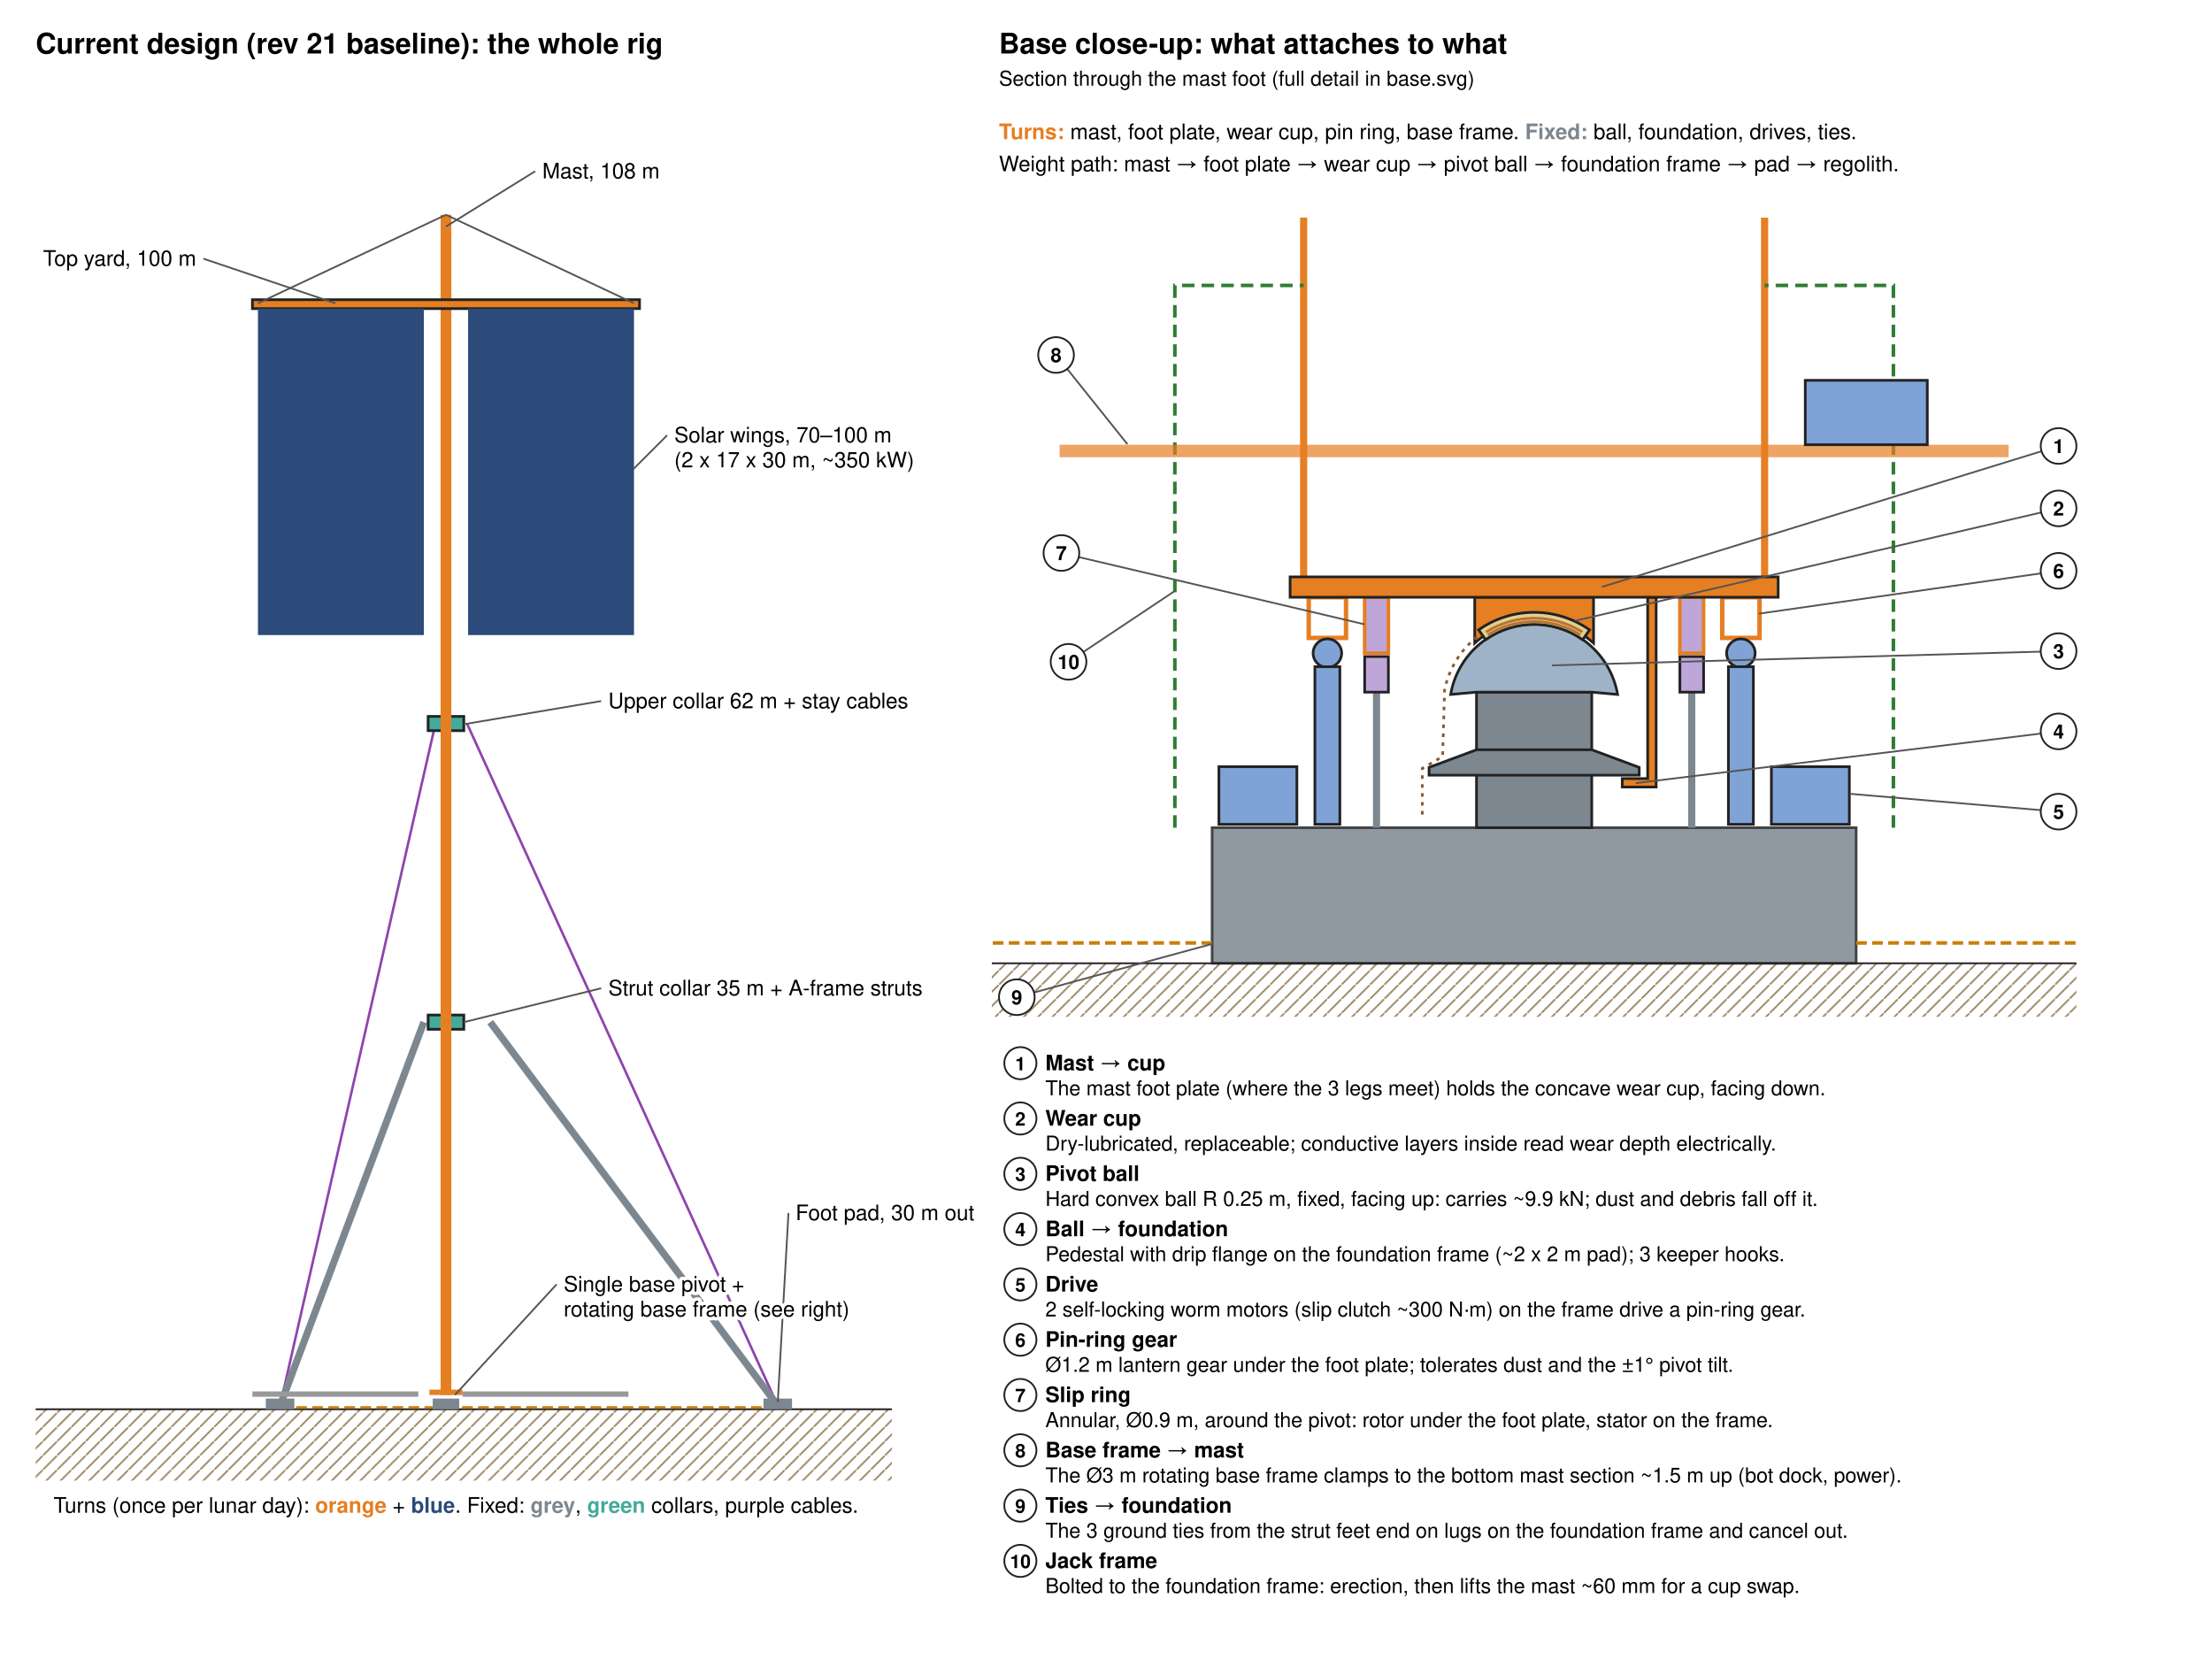
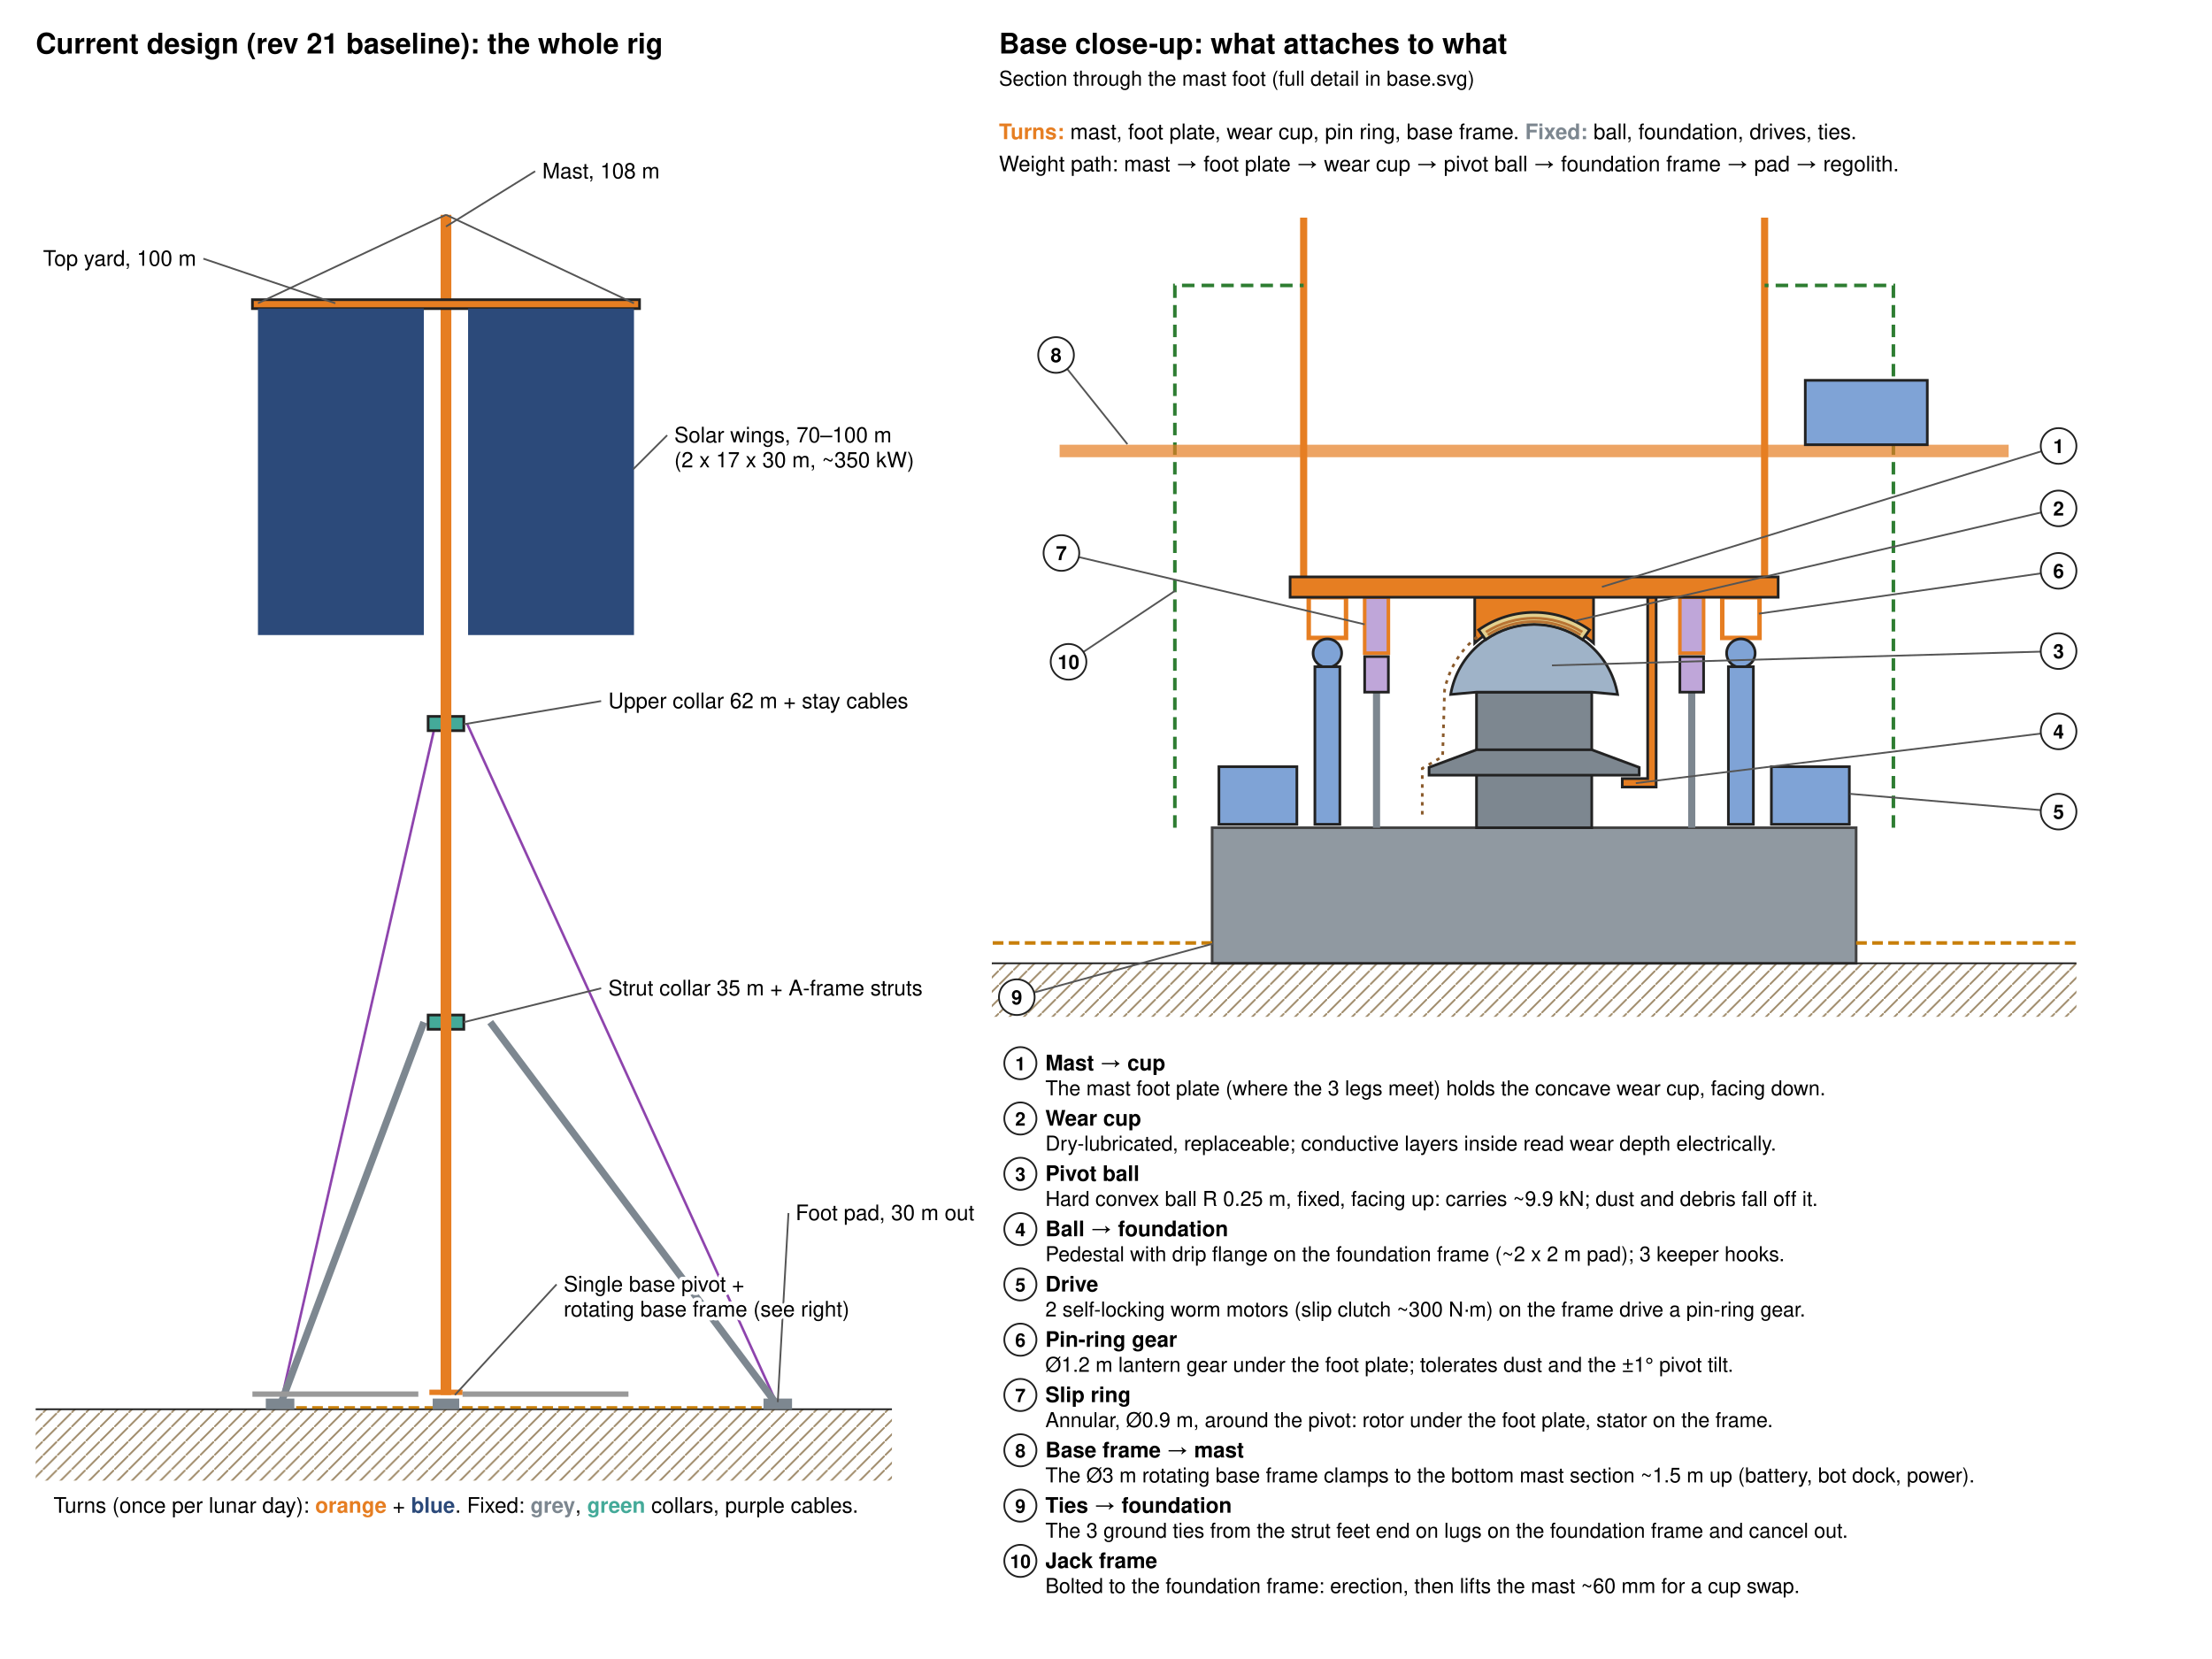
<svg xmlns="http://www.w3.org/2000/svg" viewBox="0 0 1240 930" font-family="Helvetica, Arial, sans-serif" font-size="12">
  <rect width="1240" height="930" fill="#fff" />
  <defs>
    <pattern id="g" width="8" height="8" patternUnits="userSpaceOnUse">
      <path d="M0 8L8 0" stroke="#a08c6c" />
    </pattern>
    <marker id="ar" viewBox="0 0 10 10" refX="9" refY="5" markerWidth="6" markerHeight="6" orient="auto-start-reverse">
      <path d="M0 0L10 5L0 10z" fill="#222" />
    </marker>
  </defs>
  <style>.s{stroke:#222;stroke-width:1.5}.l{stroke:#555;stroke-width:1;fill:none}text{paint-order:stroke;stroke:#fff;stroke-width:4px;stroke-linejoin:round}.t{font-size:16px;font-weight:bold}</style>
  <text x="20" y="30" class="t">Current design (rev 21 baseline): the whole rig</text>
  <rect x="20" y="790" width="480" height="40" fill="url(#g)" />
  <line x1="20" y1="790" x2="500" y2="790" stroke="#222" />
  <line x1="436.0" y1="788" x2="261.78" y2="405.6" stroke="#8e44ad" stroke-width="1.4" />
  <line x1="436.0" y1="788" x2="274.8" y2="573.0" stroke="#7d8790" stroke-width="4" />
  <line x1="436.0" y1="789" x2="250.0" y2="789" stroke="#c87f0a" stroke-width="1.5" stroke-dasharray="6 3" />
  <rect x="428.0" y="784" width="16" height="6" fill="#7d8790" />
  <line x1="157.0" y1="788" x2="244.11" y2="405.6" stroke="#8e44ad" stroke-width="1.4" />
  <line x1="157.0" y1="788" x2="237.6" y2="573.0" stroke="#7d8790" stroke-width="4" />
  <line x1="157.0" y1="789" x2="250.0" y2="789" stroke="#c87f0a" stroke-width="1.5" stroke-dasharray="6 3" />
  <rect x="149.0" y="784" width="16" height="6" fill="#7d8790" />
  <rect x="240.0" y="569.0" width="20" height="8" fill="#4a9" class="s" />
  <rect x="240.0" y="401.6" width="20" height="8" fill="#4a9" class="s" />
  <rect x="247.0" y="120.4" width="6" height="661.6" fill="#e67e22" />
  <rect x="141.5" y="168.0" width="217.0" height="5" fill="#e67e22" class="s" />
  <line x1="250.0" y1="120.4" x2="144.6" y2="170.0" stroke="#555" />
  <rect x="144.6" y="173.0" width="93.0" height="183.0" fill="#2c4a7a" />
  <line x1="250.0" y1="120.4" x2="355.4" y2="170.0" stroke="#555" />
  <rect x="262.4" y="173.0" width="93.0" height="183.0" fill="#2c4a7a" />
  <rect x="240.7" y="779" width="18.6" height="3" fill="#e67e22" />
  <rect x="242.56" y="784" width="14.88" height="6" fill="#7d8790" />
  <rect x="141.5" y="780" width="93.0" height="3" fill="#999" />
  <rect x="259.3" y="780" width="93.0" height="3" fill="#999" />
  <path d="M355 263L374 244" class="l" />
  <text x="378" y="248" text-anchor="start">Solar wings, 70–100 m</text>
  <text x="378" y="262" text-anchor="start">(2 x 17 x 30 m, ~350 kW)</text>
  <path d="M188 170L114 145" class="l" />
  <text x="110" y="149" text-anchor="end">Top yard, 100 m</text>
  <path d="M250 127L300 96" class="l" />
  <text x="304" y="100" text-anchor="start">Mast, 108 m</text>
  <path d="M260 406L337 393" class="l" />
  <text x="341" y="397" text-anchor="start">Upper collar 62 m + stay cables</text>
  <path d="M260 573L337 554" class="l" />
  <text x="341" y="558" text-anchor="start">Strut collar 35 m + A-frame struts</text>
  <path d="M436 786L442 680" class="l" />
  <text x="446" y="684" text-anchor="start">Foot pad, 30 m out</text>
  <path d="M255 782L312 720" class="l" />
  <text x="316" y="724" text-anchor="start">Single base pivot +</text>
  <text x="316" y="738" text-anchor="start">rotating base frame (see right)</text>
  <text x="30" y="848" font-size="12">Turns (once per lunar day): <tspan fill="#e67e22" font-weight="bold">orange</tspan> + <tspan fill="#2c4a7a" font-weight="bold">blue</tspan>.  Fixed: <tspan fill="#7d8790" font-weight="bold">grey</tspan>, <tspan fill="#4a9" font-weight="bold">green</tspan> collars, purple cables.</text>
  <text x="560" y="30" class="t">Base close-up: what attaches to what</text>
  <text x="560" y="48" font-size="11.5">Section through the mast foot (full detail in base.svg)</text>
  <rect x="556.0" y="540" width="608.0" height="30" fill="url(#g)" />
  <line x1="556.0" y1="540" x2="1164.0" y2="540" stroke="#222" />
  <rect x="679.5" y="464.0" width="361.0" height="76.0" fill="#7d8790" opacity="0.85" class="s" />
  <rect x="827.7" y="388.0" width="64.6" height="76.0" fill="#7d8790" class="s" />
  <path d="M827.7 420.3 L801.1 430.18 V434.55 H918.9 V430.18 L892.3 420.3 Z" fill="#7d8790" class="s" />
  <path d="M813.2 389.3 A47.5 47.5 0 0 1 906.8 389.3 L892.3 388.0 H827.7 Z" fill="#9fb3c8" class="s" />
  <path d="M826.7 360.5 V334.8 H893.3 V360.5 A49.8 49.8 0 0 0 826.7 360.5 Z" fill="#e67e22" class="s" />
  <path d="M832.8 358.6 A47.5 47.5 0 0 1 887.2 358.6 L891.1 353.1 A54.1 54.1 0 0 0 828.9 353.1 Z" fill="#e3d08e" class="s" />
  <path d="M834.0 355.9 A49.0 49.0 0 0 1 886.0 355.9" stroke="#b87333" stroke-width="1.5" fill="none" />
  <path d="M833.0 354.3 A50.9 50.9 0 0 1 887.0 354.3" stroke="#b87333" stroke-width="1.5" fill="none" />
  <path d="M928.4 334.8 V441.2 H909.4 V436.45 H923.65 V334.8 Z" fill="#e67e22" class="s" />
  <line x1="771.65" y1="464.0" x2="771.65" y2="388.0" stroke="#7d8790" stroke-width="4" />
  <rect x="765.0" y="368.05" width="13.3" height="19.95" fill="#bfa6d9" class="s" />
  <rect x="765.0" y="334.8" width="13.3" height="31.35" fill="#bfa6d9" stroke="#e67e22" stroke-width="2" />
  <rect x="733.65" y="334.8" width="20.9" height="22.8" fill="none" stroke="#e67e22" stroke-width="2.5" />
  <circle cx="744.1" cy="366.15" r="8" fill="#7fa3d6" class="s" />
  <rect x="737.1" y="373.75" width="14" height="88.35" fill="#7fa3d6" class="s" />
  <rect x="683.3" y="429.8" width="43.7" height="32.3" fill="#7fa3d6" class="s" />
  <line x1="679.5" y1="528.6" x2="556.0" y2="528.6" stroke="#c87f0a" stroke-width="2" stroke-dasharray="6 3" />
  <line x1="730.8" y1="323.4" x2="730.8" y2="122" stroke="#e67e22" stroke-width="4" />
  <path d="M658.6 464.0 V160.0 H730.8" fill="none" stroke="#2e7d32" stroke-width="2" stroke-dasharray="7 4" />
  <line x1="948.35" y1="464.0" x2="948.35" y2="388.0" stroke="#7d8790" stroke-width="4" />
  <rect x="941.7" y="368.05" width="13.3" height="19.95" fill="#bfa6d9" class="s" />
  <rect x="941.7" y="334.8" width="13.3" height="31.35" fill="#bfa6d9" stroke="#e67e22" stroke-width="2" />
  <rect x="965.45" y="334.8" width="20.9" height="22.8" fill="none" stroke="#e67e22" stroke-width="2.5" />
  <circle cx="975.9" cy="366.15" r="8" fill="#7fa3d6" class="s" />
  <rect x="968.9" y="373.75" width="14" height="88.35" fill="#7fa3d6" class="s" />
  <rect x="993.0" y="429.8" width="43.7" height="32.3" fill="#7fa3d6" class="s" />
  <line x1="1040.5" y1="528.6" x2="1164.0" y2="528.6" stroke="#c87f0a" stroke-width="2" stroke-dasharray="6 3" />
  <line x1="989.2" y1="323.4" x2="989.2" y2="122" stroke="#e67e22" stroke-width="4" />
  <path d="M1061.4 464.0 V160.0 H989.2" fill="none" stroke="#2e7d32" stroke-width="2" stroke-dasharray="7 4" />
  <rect x="723.2" y="323.4" width="273.6" height="11.4" fill="#e67e22" class="s" />
  <rect x="594.0" y="249.3" width="532.0" height="7" fill="#e67e22" opacity="0.7" />
  <rect x="1012.0" y="213.2" width="68.4" height="36.1" fill="#7fa3d6" class="s" />
  <path d="M828 357 A51.3 51.3 0 0 0 809.8 386.8 L808.7 424.1 L797.3 430.75 V458.3" fill="none" stroke="#8a5a2b" stroke-width="1.5" stroke-dasharray="2 3" />
  <path d="M898 329L1154 250" class="l" />
  <circle cx="1154" cy="250" r="10" fill="#fff" stroke="#222" />
  <text x="1154" y="254" text-anchor="middle" font-size="11" font-weight="bold" style="stroke:none">1</text>
  <path d="M883 348L1154 285" class="l" />
  <circle cx="1154" cy="285" r="10" fill="#fff" stroke="#222" />
  <text x="1154" y="289" text-anchor="middle" font-size="11" font-weight="bold" style="stroke:none">2</text>
  <path d="M986 344L1154 320" class="l" />
  <circle cx="1154" cy="320" r="10" fill="#fff" stroke="#222" />
  <text x="1154" y="324" text-anchor="middle" font-size="11" font-weight="bold" style="stroke:none">6</text>
  <path d="M870 373L1154 365" class="l" />
  <circle cx="1154" cy="365" r="10" fill="#fff" stroke="#222" />
  <text x="1154" y="369" text-anchor="middle" font-size="11" font-weight="bold" style="stroke:none">3</text>
  <path d="M917 439L1154 410" class="l" />
  <circle cx="1154" cy="410" r="10" fill="#fff" stroke="#222" />
  <text x="1154" y="414" text-anchor="middle" font-size="11" font-weight="bold" style="stroke:none">4</text>
  <path d="M1037 445L1154 455" class="l" />
  <circle cx="1154" cy="455" r="10" fill="#fff" stroke="#222" />
  <text x="1154" y="459" text-anchor="middle" font-size="11" font-weight="bold" style="stroke:none">5</text>
  <path d="M765 350L595 310" class="l" />
  <circle cx="595" cy="310" r="10" fill="#fff" stroke="#222" />
  <text x="595" y="314" text-anchor="middle" font-size="11" font-weight="bold" style="stroke:none">7</text>
  <path d="M632 249L592 199" class="l" />
  <circle cx="592" cy="199" r="10" fill="#fff" stroke="#222" />
  <text x="592" y="203" text-anchor="middle" font-size="11" font-weight="bold" style="stroke:none">8</text>
  <path d="M680 529L570 559" class="l" />
  <circle cx="570" cy="559" r="10" fill="#fff" stroke="#222" />
  <text x="570" y="563" text-anchor="middle" font-size="11" font-weight="bold" style="stroke:none">9</text>
  <path d="M659 331L599 371" class="l" />
  <circle cx="599" cy="371" r="10" fill="#fff" stroke="#222" />
  <text x="599" y="375" text-anchor="middle" font-size="11" font-weight="bold" style="stroke:none">10</text>
  <circle cx="572" cy="596" r="9" fill="#fff" stroke="#222" />
  <text x="572" y="600" text-anchor="middle" font-size="10.5" font-weight="bold" style="stroke:none">1</text>
  <text x="586" y="600" font-weight="bold">Mast → cup</text>
  <text x="586" y="614" font-size="11.5">The mast foot plate (where the 3 legs meet) holds the concave wear cup, facing down.</text>
  <circle cx="572" cy="627" r="9" fill="#fff" stroke="#222" />
  <text x="572" y="631" text-anchor="middle" font-size="10.5" font-weight="bold" style="stroke:none">2</text>
  <text x="586" y="631" font-weight="bold">Wear cup</text>
  <text x="586" y="645" font-size="11.5">Dry-lubricated, replaceable; conductive layers inside read wear depth electrically.</text>
  <circle cx="572" cy="658" r="9" fill="#fff" stroke="#222" />
  <text x="572" y="662" text-anchor="middle" font-size="10.5" font-weight="bold" style="stroke:none">3</text>
  <text x="586" y="662" font-weight="bold">Pivot ball</text>
  <text x="586" y="676" font-size="11.5">Hard convex ball R 0.25 m, fixed, facing up: carries ~9.9 kN; dust and debris fall off it.</text>
  <circle cx="572" cy="689" r="9" fill="#fff" stroke="#222" />
  <text x="572" y="693" text-anchor="middle" font-size="10.5" font-weight="bold" style="stroke:none">4</text>
  <text x="586" y="693" font-weight="bold">Ball → foundation</text>
  <text x="586" y="707" font-size="11.5">Pedestal with drip flange on the foundation frame (~2 x 2 m pad); 3 keeper hooks.</text>
  <circle cx="572" cy="720" r="9" fill="#fff" stroke="#222" />
  <text x="572" y="724" text-anchor="middle" font-size="10.5" font-weight="bold" style="stroke:none">5</text>
  <text x="586" y="724" font-weight="bold">Drive</text>
  <text x="586" y="738" font-size="11.5">2 self-locking worm motors (slip clutch ~300 N·m) on the frame drive a pin-ring gear.</text>
  <circle cx="572" cy="751" r="9" fill="#fff" stroke="#222" />
  <text x="572" y="755" text-anchor="middle" font-size="10.5" font-weight="bold" style="stroke:none">6</text>
  <text x="586" y="755" font-weight="bold">Pin-ring gear</text>
  <text x="586" y="769" font-size="11.5">Ø1.2 m lantern gear under the foot plate; tolerates dust and the ±1° pivot tilt.</text>
  <circle cx="572" cy="782" r="9" fill="#fff" stroke="#222" />
  <text x="572" y="786" text-anchor="middle" font-size="10.5" font-weight="bold" style="stroke:none">7</text>
  <text x="586" y="786" font-weight="bold">Slip ring</text>
  <text x="586" y="800" font-size="11.5">Annular, Ø0.9 m, around the pivot: rotor under the foot plate, stator on the frame.</text>
  <circle cx="572" cy="813" r="9" fill="#fff" stroke="#222" />
  <text x="572" y="817" text-anchor="middle" font-size="10.5" font-weight="bold" style="stroke:none">8</text>
  <text x="586" y="817" font-weight="bold">Base frame → mast</text>
-   <text x="586" y="831" font-size="11.5">The Ø3 m rotating base frame clamps to the bottom mast section ~1.5 m up (bot dock, power).</text>
+   <text x="586" y="831" font-size="11.5">The Ø3 m rotating base frame clamps to the bottom mast section ~1.5 m up (battery, bot dock, power).</text>
  <circle cx="572" cy="844" r="9" fill="#fff" stroke="#222" />
  <text x="572" y="848" text-anchor="middle" font-size="10.5" font-weight="bold" style="stroke:none">9</text>
  <text x="586" y="848" font-weight="bold">Ties → foundation</text>
  <text x="586" y="862" font-size="11.5">The 3 ground ties from the strut feet end on lugs on the foundation frame and cancel out.</text>
  <circle cx="572" cy="875" r="9" fill="#fff" stroke="#222" />
  <text x="572" y="879" text-anchor="middle" font-size="10.5" font-weight="bold" style="stroke:none">10</text>
  <text x="586" y="879" font-weight="bold">Jack frame</text>
  <text x="586" y="893" font-size="11.5">Bolted to the foundation frame: erection, then lifts the mast ~60 mm for a cup swap.</text>
  <text x="560" y="78" font-size="12">
    <tspan fill="#e67e22" font-weight="bold">Turns:</tspan> mast, foot plate, wear cup, pin ring, base frame.   <tspan fill="#7d8790" font-weight="bold">Fixed:</tspan> ball, foundation, drives, ties.</text>
  <text x="560" y="96" font-size="12">Weight path: mast → foot plate → wear cup → pivot ball → foundation frame → pad → regolith.</text>
</svg>
